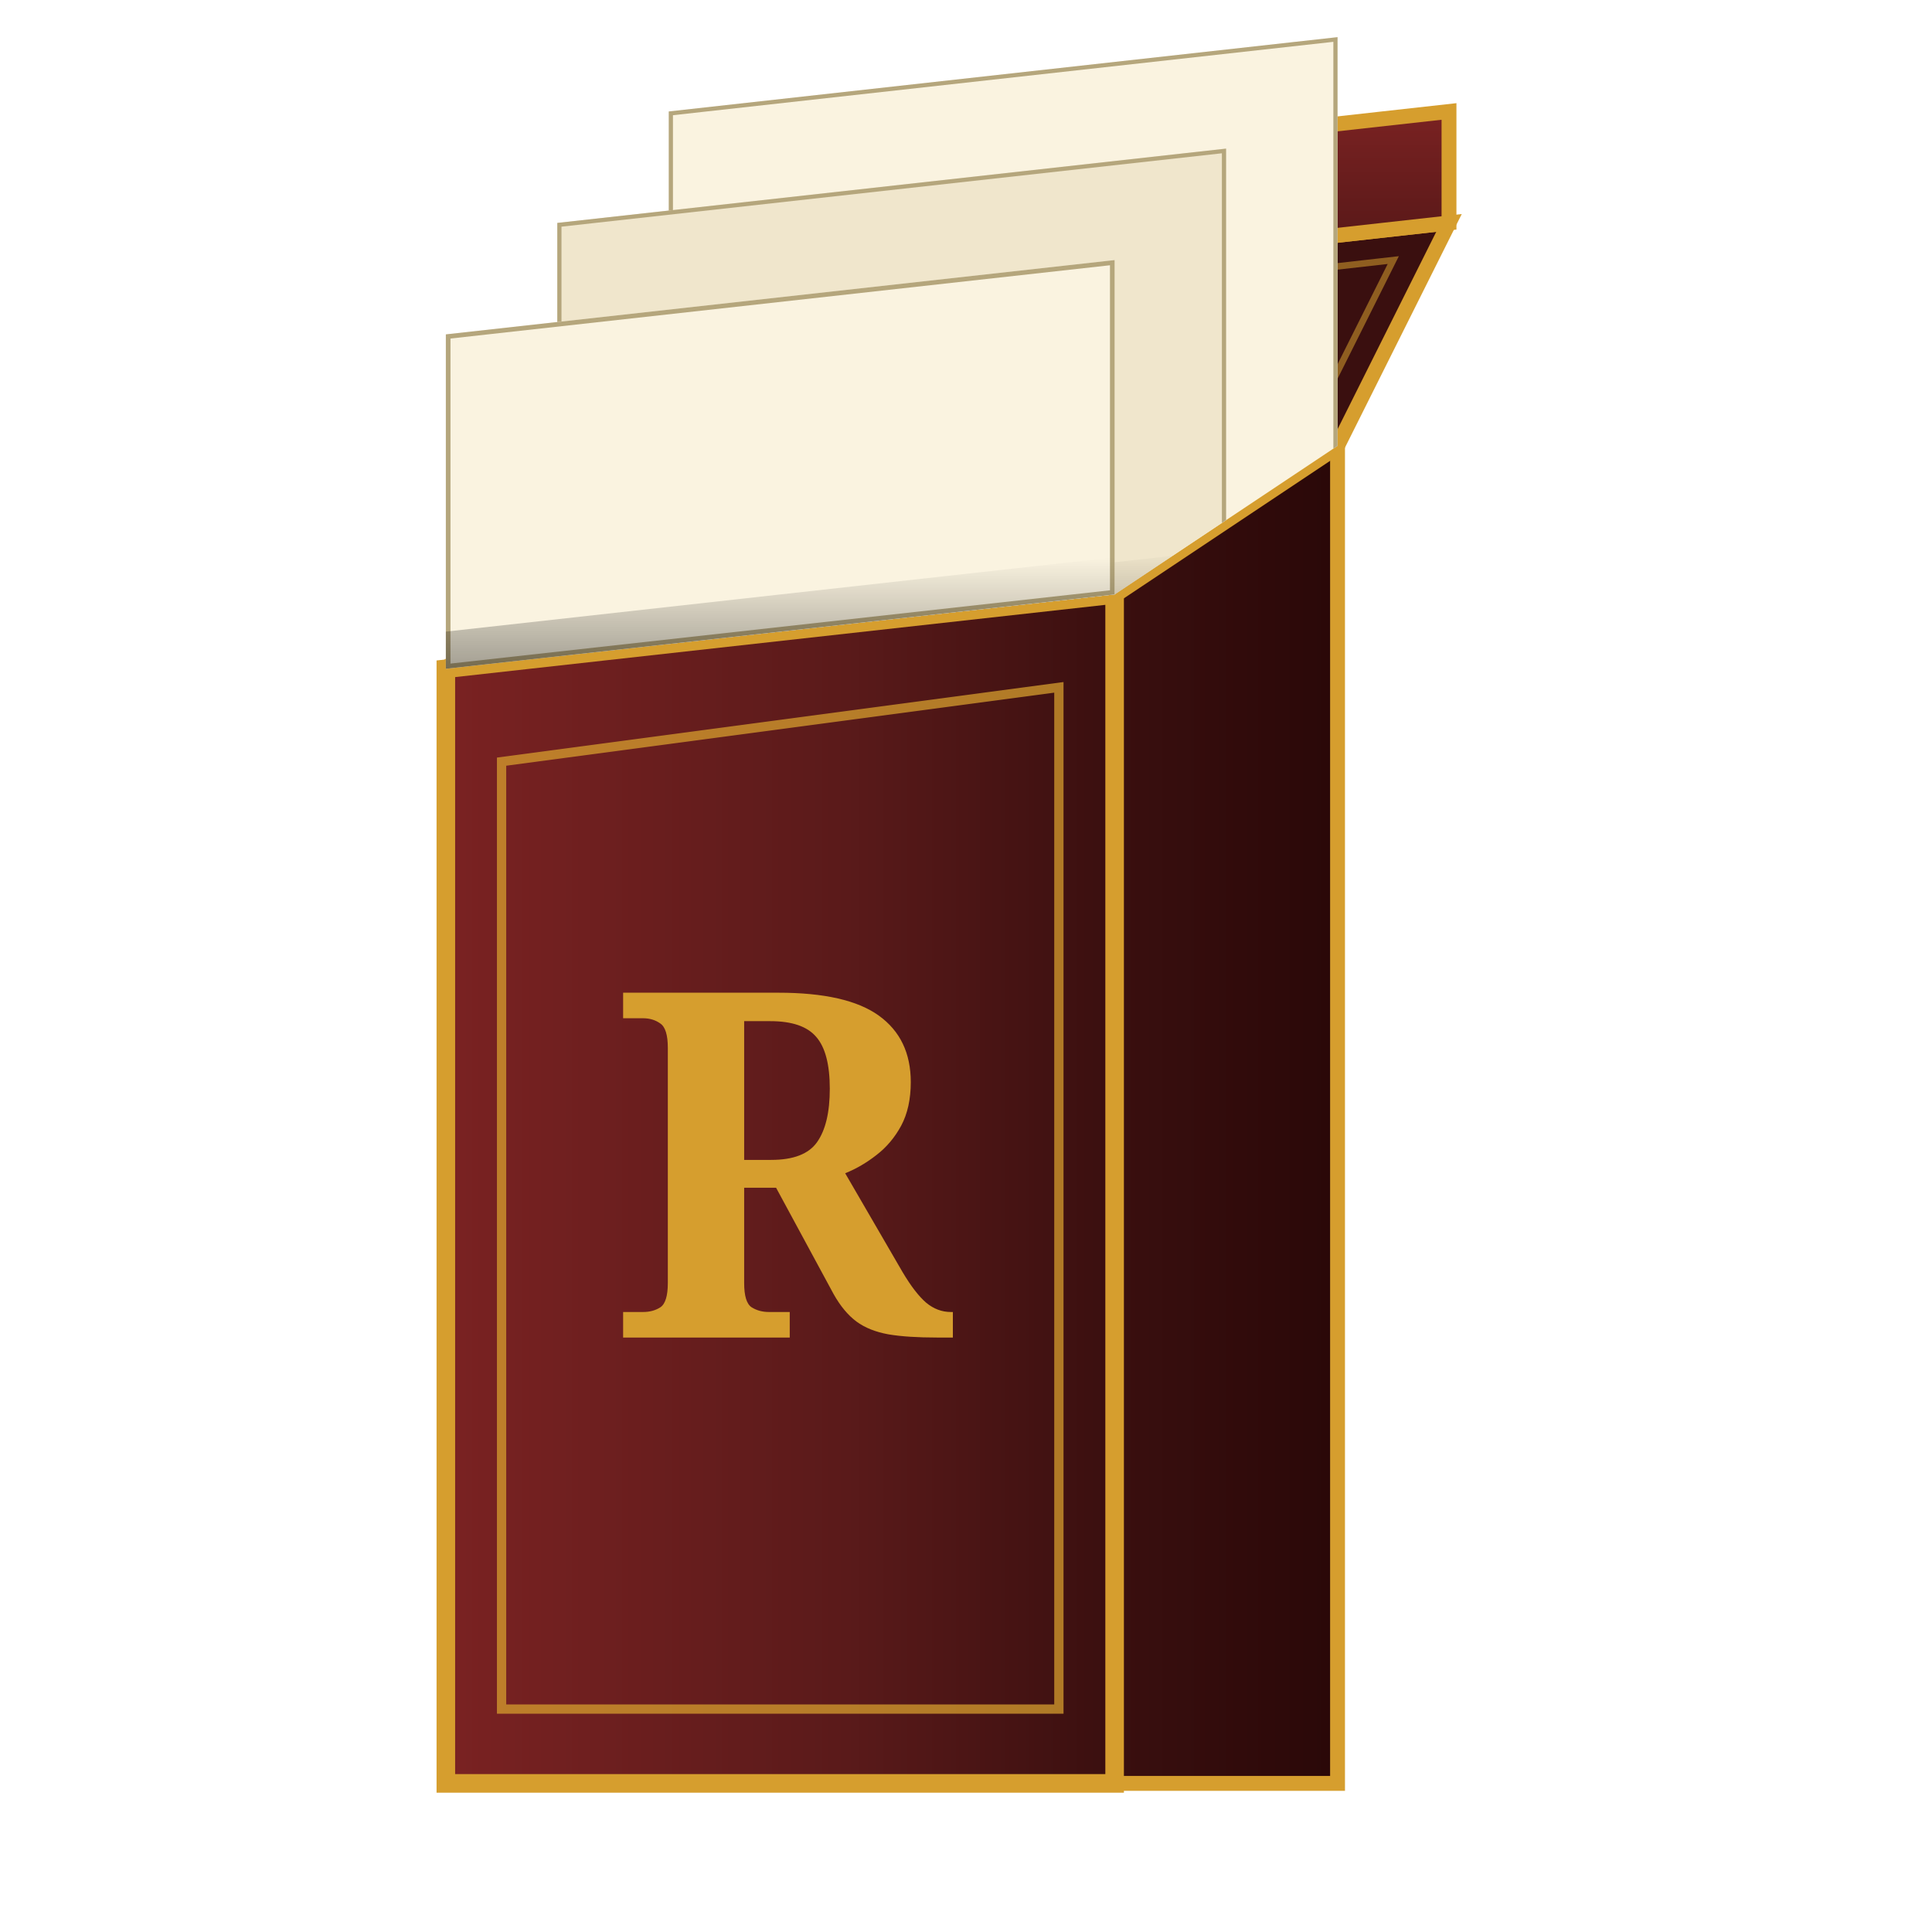
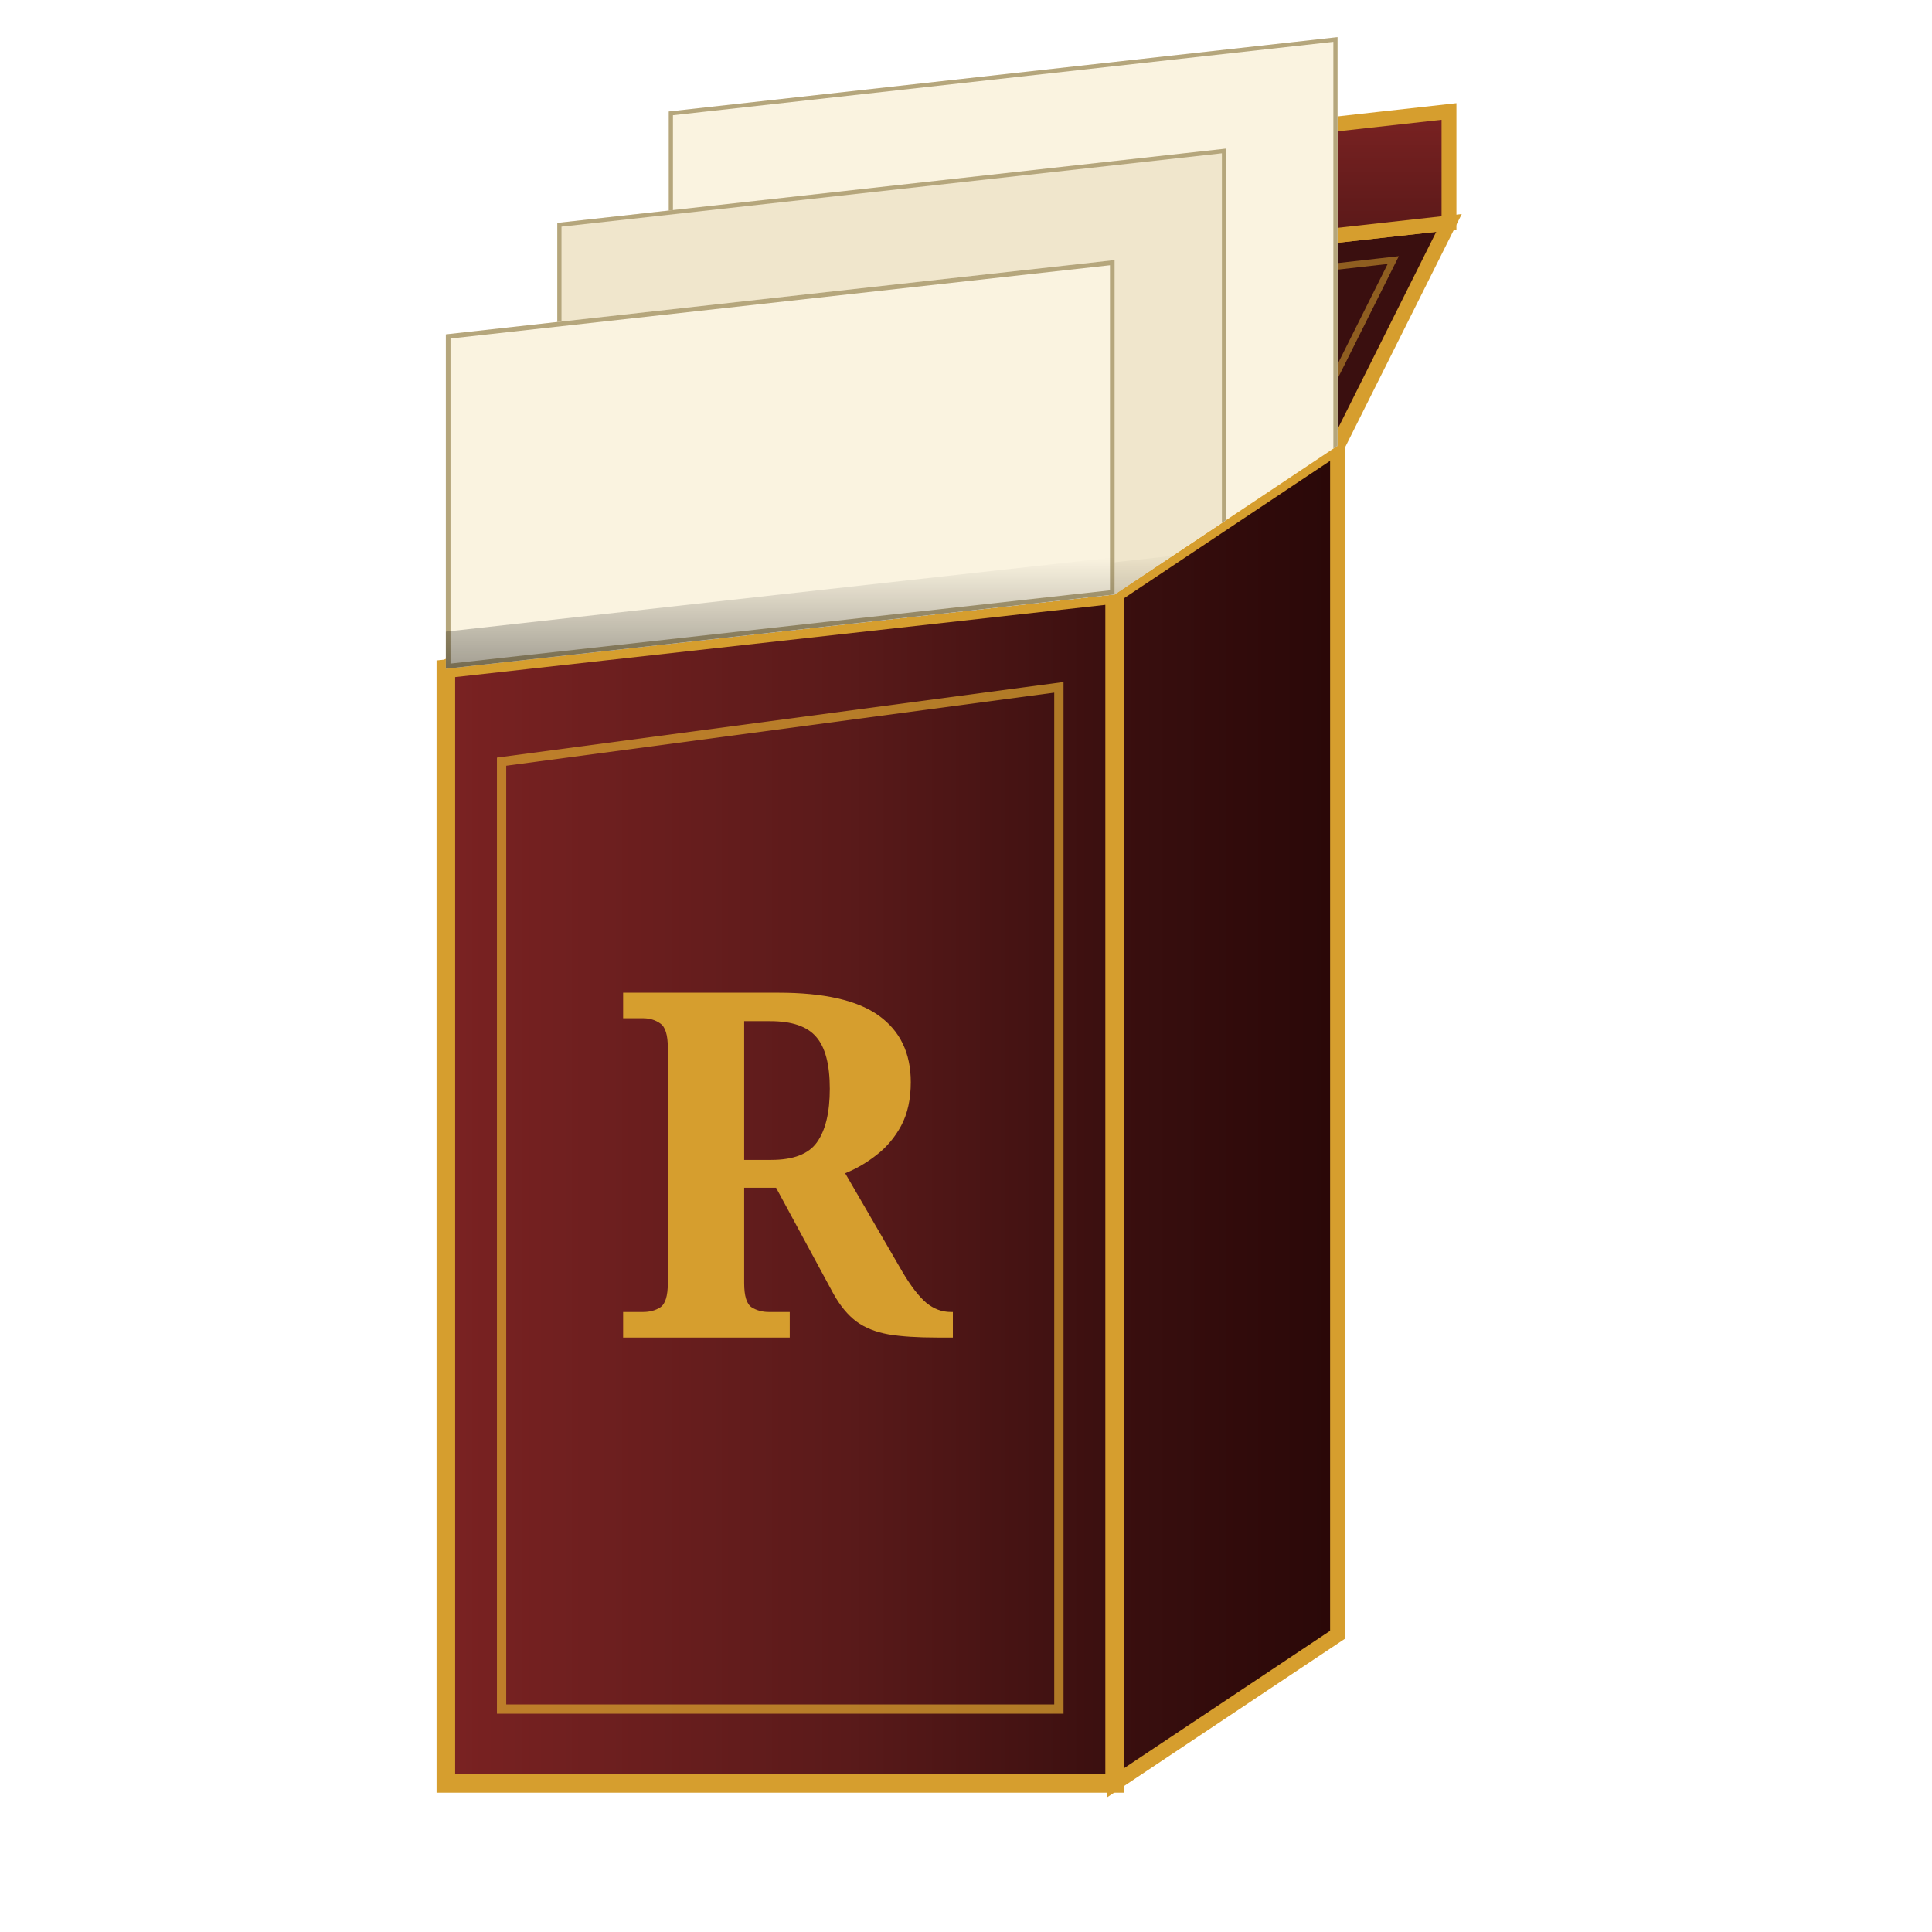
<svg xmlns="http://www.w3.org/2000/svg" viewBox="0 0 104 104" fill="none" overflow="visible">
  <defs>
    <linearGradient id="lm-box-front" x1="0" y1="0" x2="1" y2="0">
      <stop offset="0%" stop-color="#7a2222" />
      <stop offset="60%" stop-color="#5a1a1a" />
      <stop offset="100%" stop-color="#3a0f0f" />
    </linearGradient>
    <linearGradient id="lm-box-side" x1="0" y1="0" x2="1" y2="0">
      <stop offset="0%" stop-color="#3a0f0f" />
      <stop offset="100%" stop-color="#2a0808" />
    </linearGradient>
    <linearGradient id="lm-lid-top" x1="0" y1="0" x2="0" y2="1">
      <stop offset="0%" stop-color="#7a2222" />
      <stop offset="100%" stop-color="#4a1414" />
    </linearGradient>
    <linearGradient id="lm-card-shadow" x1="0" y1="1" x2="0" y2="0" gradientUnits="objectBoundingBox">
      <stop offset="0%" stop-color="#000" stop-opacity="0.35" />
      <stop offset="100%" stop-color="#000" stop-opacity="0" />
    </linearGradient>
    <clipPath id="lm-above-rim" clipPathUnits="userSpaceOnUse">
      <polygon points="-10,-10 110,-10 110,24 72,24 60,32 24,36 -10,36" />
    </clipPath>
    <clipPath id="lm-clip-back" clipPathUnits="userSpaceOnUse">
      <path d="M36 34.9 L 72 30.9 L 72 2 L 36 6 Z" />
    </clipPath>
    <clipPath id="lm-clip-middle" clipPathUnits="userSpaceOnUse">
      <path d="M30 35.6 L 66 31.6 L 66 8 L 30 12 Z" />
    </clipPath>
    <clipPath id="lm-clip-front" clipPathUnits="userSpaceOnUse">
      <path d="M24 36 L 60 32 L 60 14 L 24 18 Z" />
    </clipPath>
  </defs>
  <g transform="translate(0,0)">
-     <path d="M36 28 L 72 24 L 72 96 L 36 96 Z" fill="#3a0f0f" stroke="#d69e2e" stroke-width="0.6" />
-     <path d="M60 32 L 72 24 L 72 96 L 60 96 Z" fill="url(#lm-box-side)" stroke="#d69e2e" stroke-width="0.8" />
+     <path d="M36 28 L 72 24 L 72 88 L 36 96 Z" fill="#3a0f0f" stroke="#d69e2e" stroke-width="0.6" />
+     <path d="M60 32 L 72 24 L 72 88 L 60 96 Z" fill="url(#lm-box-side)" stroke="#d69e2e" stroke-width="0.8" />
    <path d="M24 36 L 60 32 L 60 96 L 24 96 Z" fill="url(#lm-box-front)" stroke="#d69e2e" stroke-width="1" />
    <path d="M27 41 L 57 37 L 57 92 L 27 92 Z" fill="none" stroke="#d69e2e" stroke-width="0.5" opacity="0.75" />
    <text x="42" y="72" text-anchor="middle" font-family="UnifrakturCook, serif" font-weight="700" font-size="26" fill="#d69e2e">R</text>
    <path d="M36 28 L 72 24 L 78 12 L 42 16 Z" fill="#3a0f0f" stroke="#d69e2e" stroke-width="0.8" />
    <path d="M42 16 L 78 12 L 78 6 L 42 10 Z" fill="url(#lm-lid-top)" stroke="#d69e2e" stroke-width="0.8" />
    <path d="M38.5 26.5 L 70.5 23 L 75 14 L 44 17.5 Z" fill="none" stroke="#d69e2e" stroke-width="0.35" opacity="0.55" />
    <path d="M24 36 L 60 32 L 72 24 L 36 28 Z" fill="#120303" stroke="#d69e2e" stroke-width="0.9" />
    <path d="M27 35.2 L 58 31.5 L 69 24.9 L 38 28.6 Z" fill="none" stroke="#d69e2e" stroke-width="0.3" opacity="0.55" />
    <g clip-path="url(#lm-above-rim)">
      <g clip-path="url(#lm-clip-back)">
        <path d="M36 34.9 L 72 30.9 L 72 2 L 36 6 Z" fill="#faf3e0" stroke="#b5a67c" stroke-width="0.45" />
        <path d="M36 34.9 L 72 30.9 L 72 28.9 L 36 32.9 Z" fill="url(#lm-card-shadow)" />
      </g>
      <g clip-path="url(#lm-clip-middle)">
        <path d="M30 35.6 L 66 31.6 L 66 8 L 30 12 Z" fill="#f0e6cc" stroke="#b5a67c" stroke-width="0.45" />
        <path d="M30 35.6 L 66 31.6 L 66 29.6 L 30 33.6 Z" fill="url(#lm-card-shadow)" />
      </g>
      <g clip-path="url(#lm-clip-front)">
        <path d="M24 36 L 60 32 L 60 14 L 24 18 Z" fill="#faf3e0" stroke="#b5a67c" stroke-width="0.5" />
        <path d="M24 36 L 60 32 L 60 30 L 24 34 Z" fill="url(#lm-card-shadow)" />
      </g>
    </g>
  </g>
</svg>
